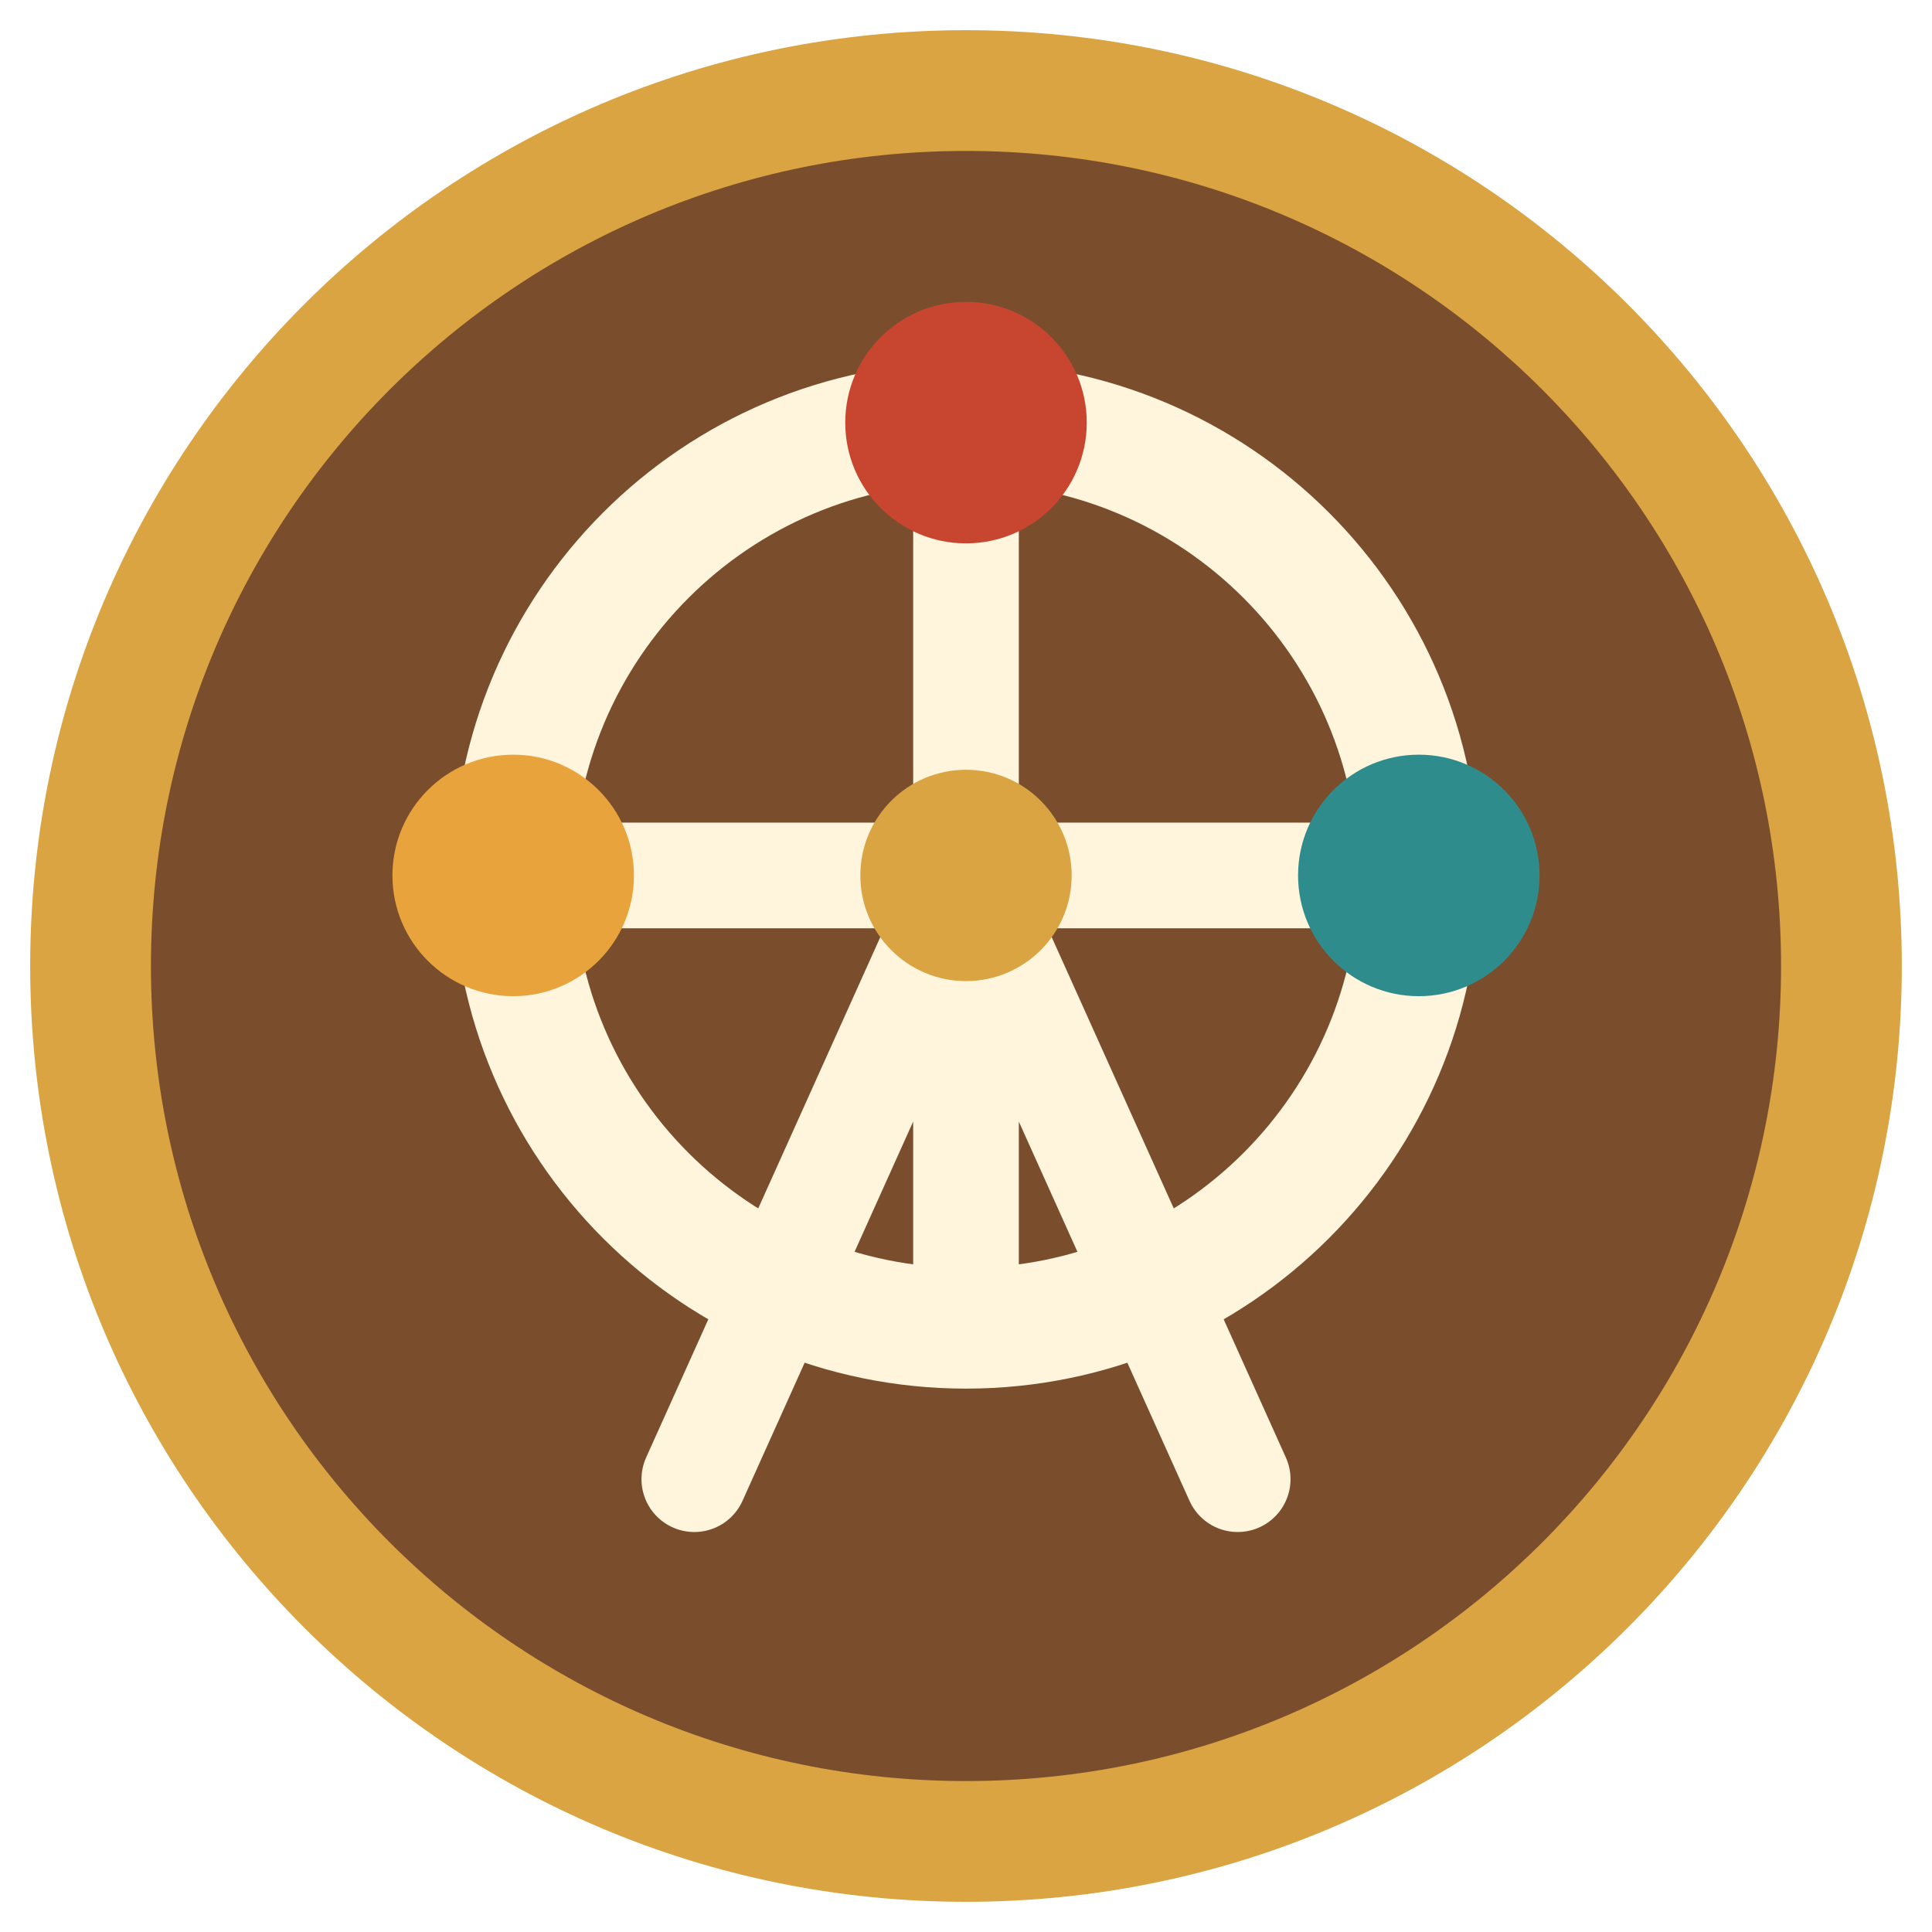
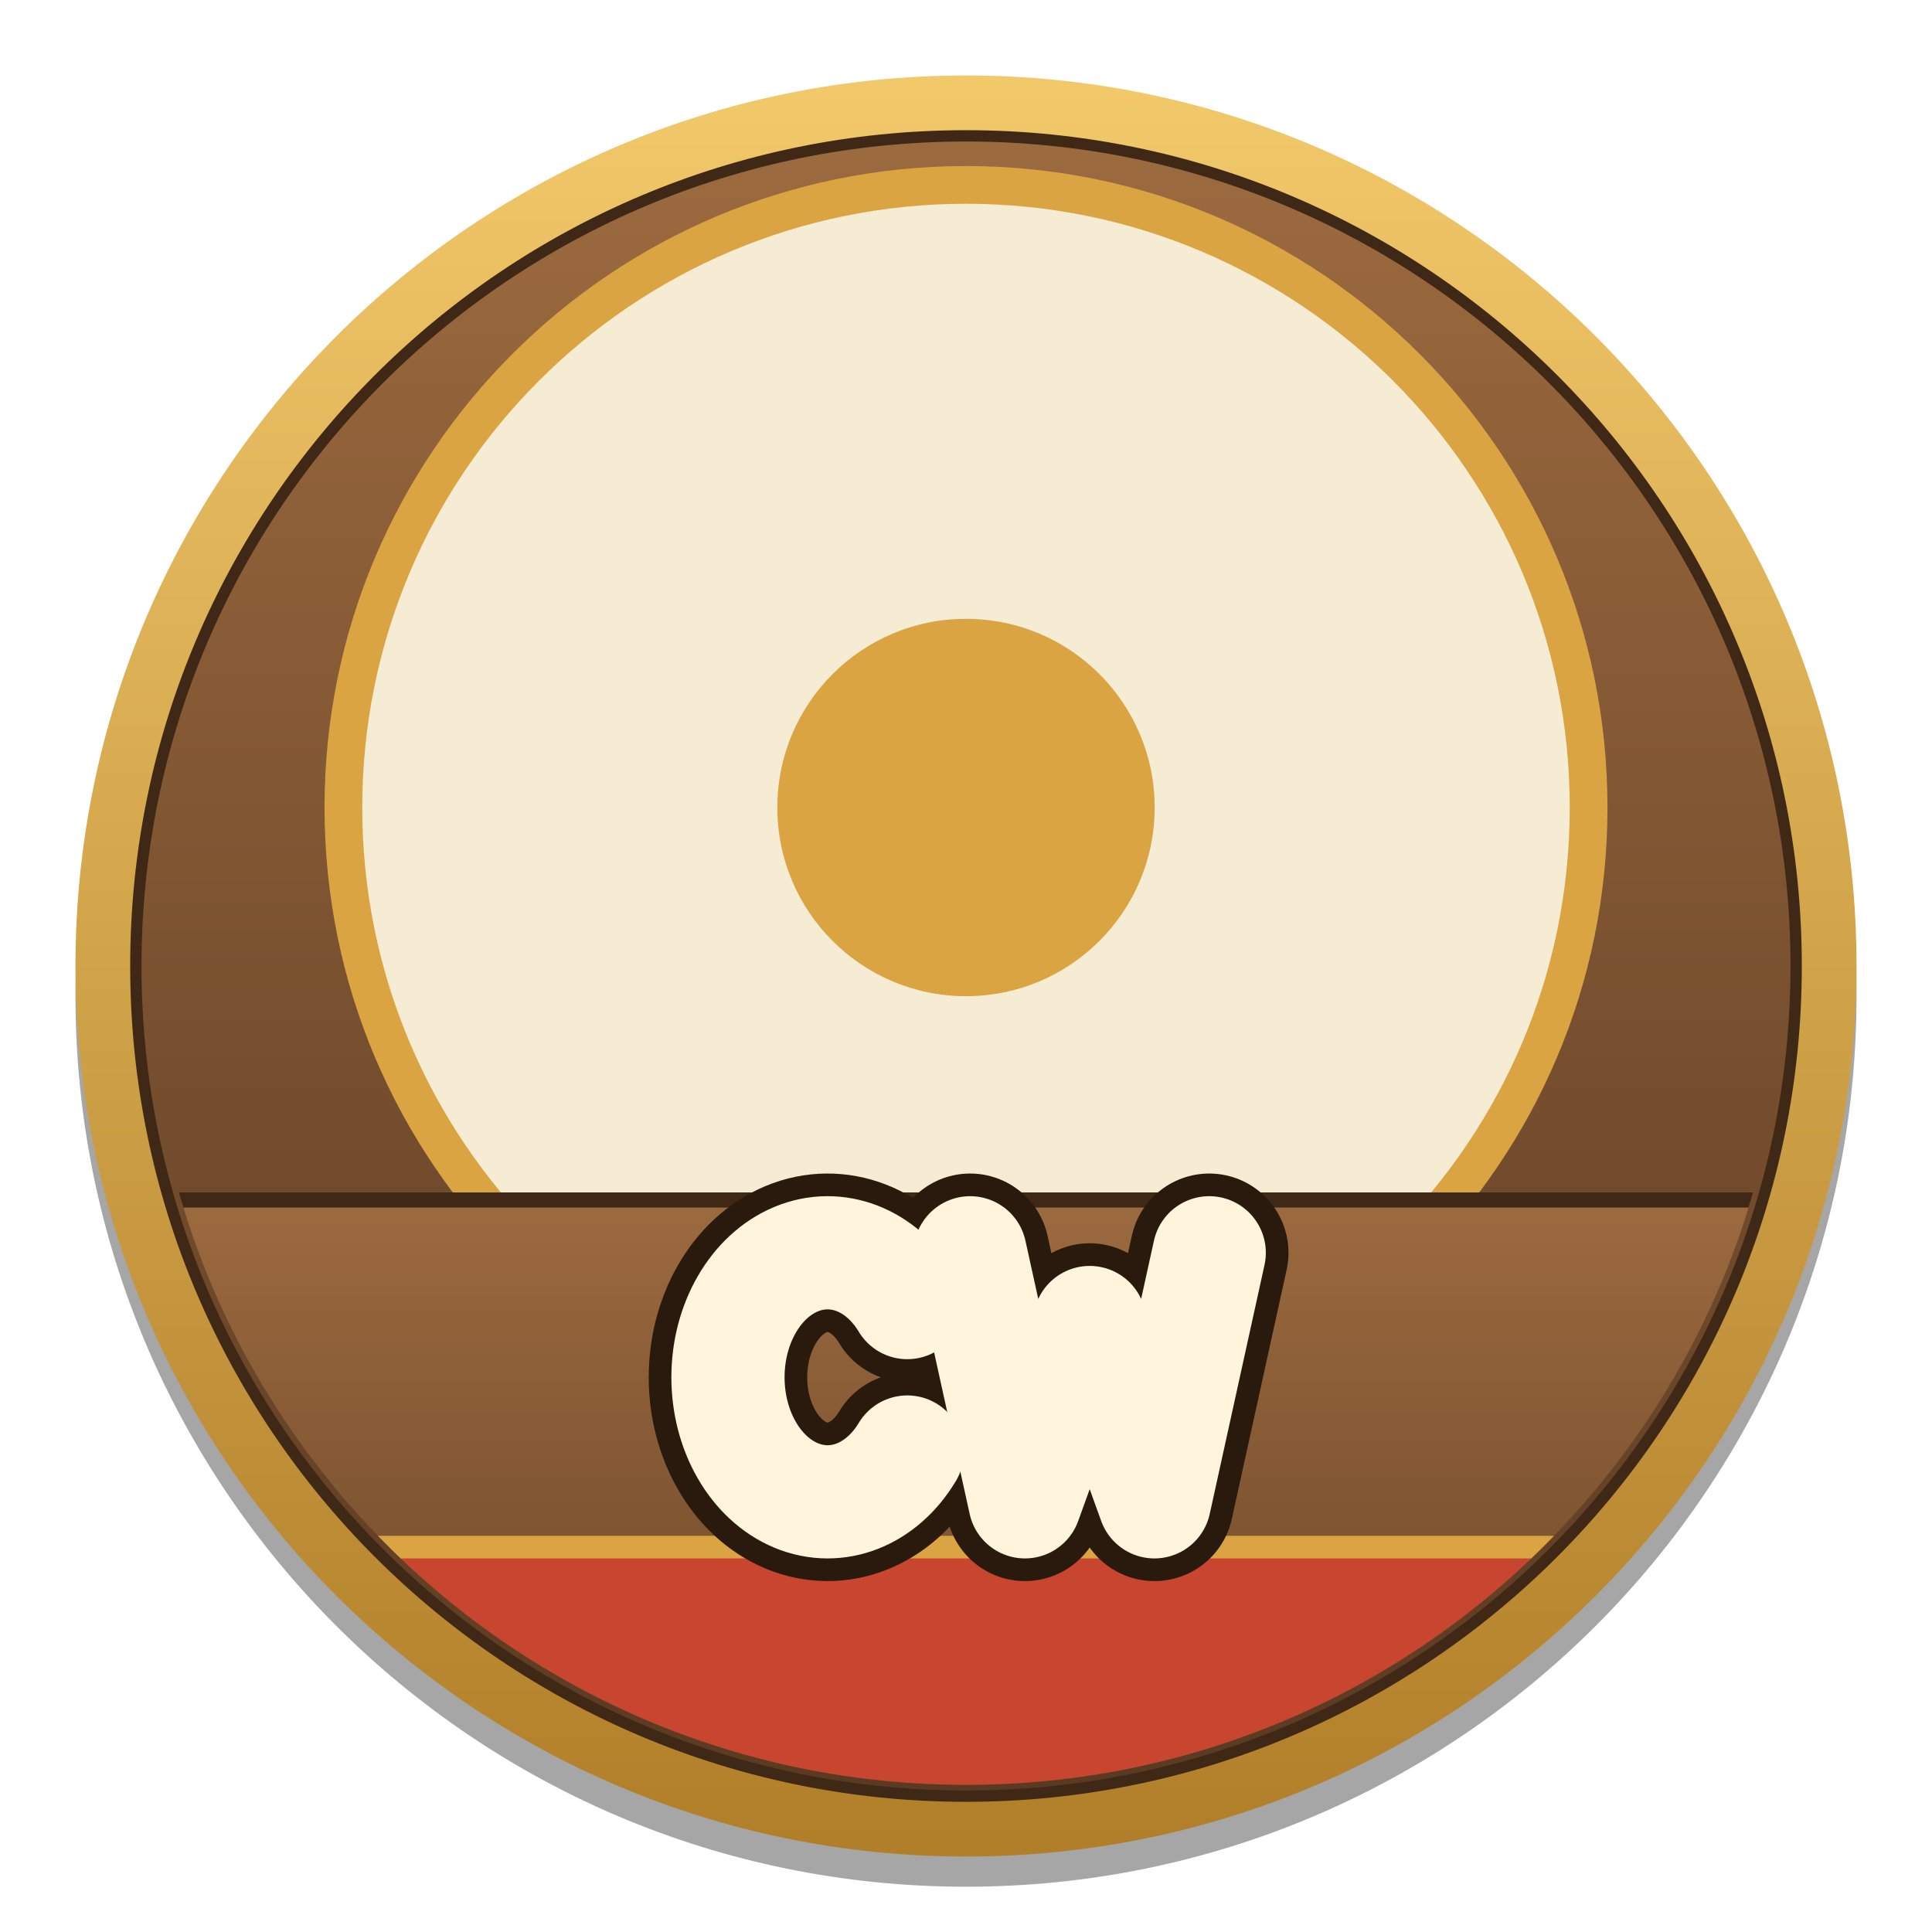
- <svg xmlns="http://www.w3.org/2000/svg" width="64" height="64" viewBox="0 0 64 64">
-   <circle cx="32" cy="32" r="31" fill="#D9A441" />
-   <circle cx="32" cy="32" r="27" fill="#7A4E2D" />
-   <circle cx="32" cy="29" r="15" fill="none" stroke="#FFF4DC" stroke-width="4" />
-   <path d="M32 29 L23 49 M32 29 L41 49 M17 29 H47 M32 14 V44" stroke="#FFF4DC" stroke-width="3.5" stroke-linecap="round" />
-   <circle cx="32" cy="14" r="4" fill="#C8452F" />
-   <circle cx="47" cy="29" r="4" fill="#2F8C8C" />
-   <circle cx="17" cy="29" r="4" fill="#E8A33D" />
-   <circle cx="32" cy="29" r="3.5" fill="#D9A441" />
+ <svg xmlns="http://www.w3.org/2000/svg" width="512" height="512" viewBox="0 0 512 512">
+   <defs>
+     <linearGradient id="wood" x1="0" y1="0" x2="0" y2="1">
+       <stop offset="0" stop-color="#9C6A3F" />
+       <stop offset="1" stop-color="#5A3A22" />
+     </linearGradient>
+     <linearGradient id="brass" x1="0" y1="0" x2="0" y2="1">
+       <stop offset="0" stop-color="#F2C96B" />
+       <stop offset="1" stop-color="#B07E28" />
+     </linearGradient>
+   </defs>
+   <circle cx="256" cy="264" r="236" fill="#000" opacity="0.35" />
+   <circle cx="256" cy="256" r="236" fill="url(#brass)" />
+   <circle cx="256" cy="256" r="220" fill="url(#wood)" stroke="#3F2816" stroke-width="3" />
+   <clipPath id="in">
+     <circle cx="256" cy="256" r="217" />
+   </clipPath>
+   <circle cx="256" cy="214" r="170" fill="#D9A441" />
+   <circle cx="256" cy="214" r="160" fill="#F6EBD3" />
+   <g clip-path="url(#in)">
+     <rect x="0" y="318" width="512" height="200" fill="url(#wood)" />
+     <line x1="0" y1="318" x2="512" y2="318" stroke="#3F2816" stroke-width="4" />
+     <rect x="0" y="410" width="512" height="120" fill="#C8452F" />
+     <line x1="0" y1="410" x2="512" y2="410" stroke="#D9A441" stroke-width="6" />
+   </g>
+   <circle cx="256" cy="214" r="50" fill="#D9A441" />
+   <g fill="none" stroke-linecap="round" stroke-linejoin="round" stroke="#2A1A0E">
+     <path transform="translate(191.6,332) scale(0.66)" d="M74 20 A40 50 0 1 0 74 80" stroke-width="63.64" />
+     <path transform="translate(257.1,332) scale(0.66)" d="M0 0 L22 100 L48 28 L74 100 L96 0" stroke-width="63.64" />
+   </g>
+   <g fill="none" stroke-linecap="round" stroke-linejoin="round" stroke="#FFF4DC">
+     <path transform="translate(191.6,332) scale(0.66)" d="M74 20 A40 50 0 1 0 74 80" stroke-width="45.45" />
+     <path transform="translate(257.1,332) scale(0.66)" d="M0 0 L22 100 L48 28 L74 100 L96 0" stroke-width="45.45" />
+   </g>
</svg>
